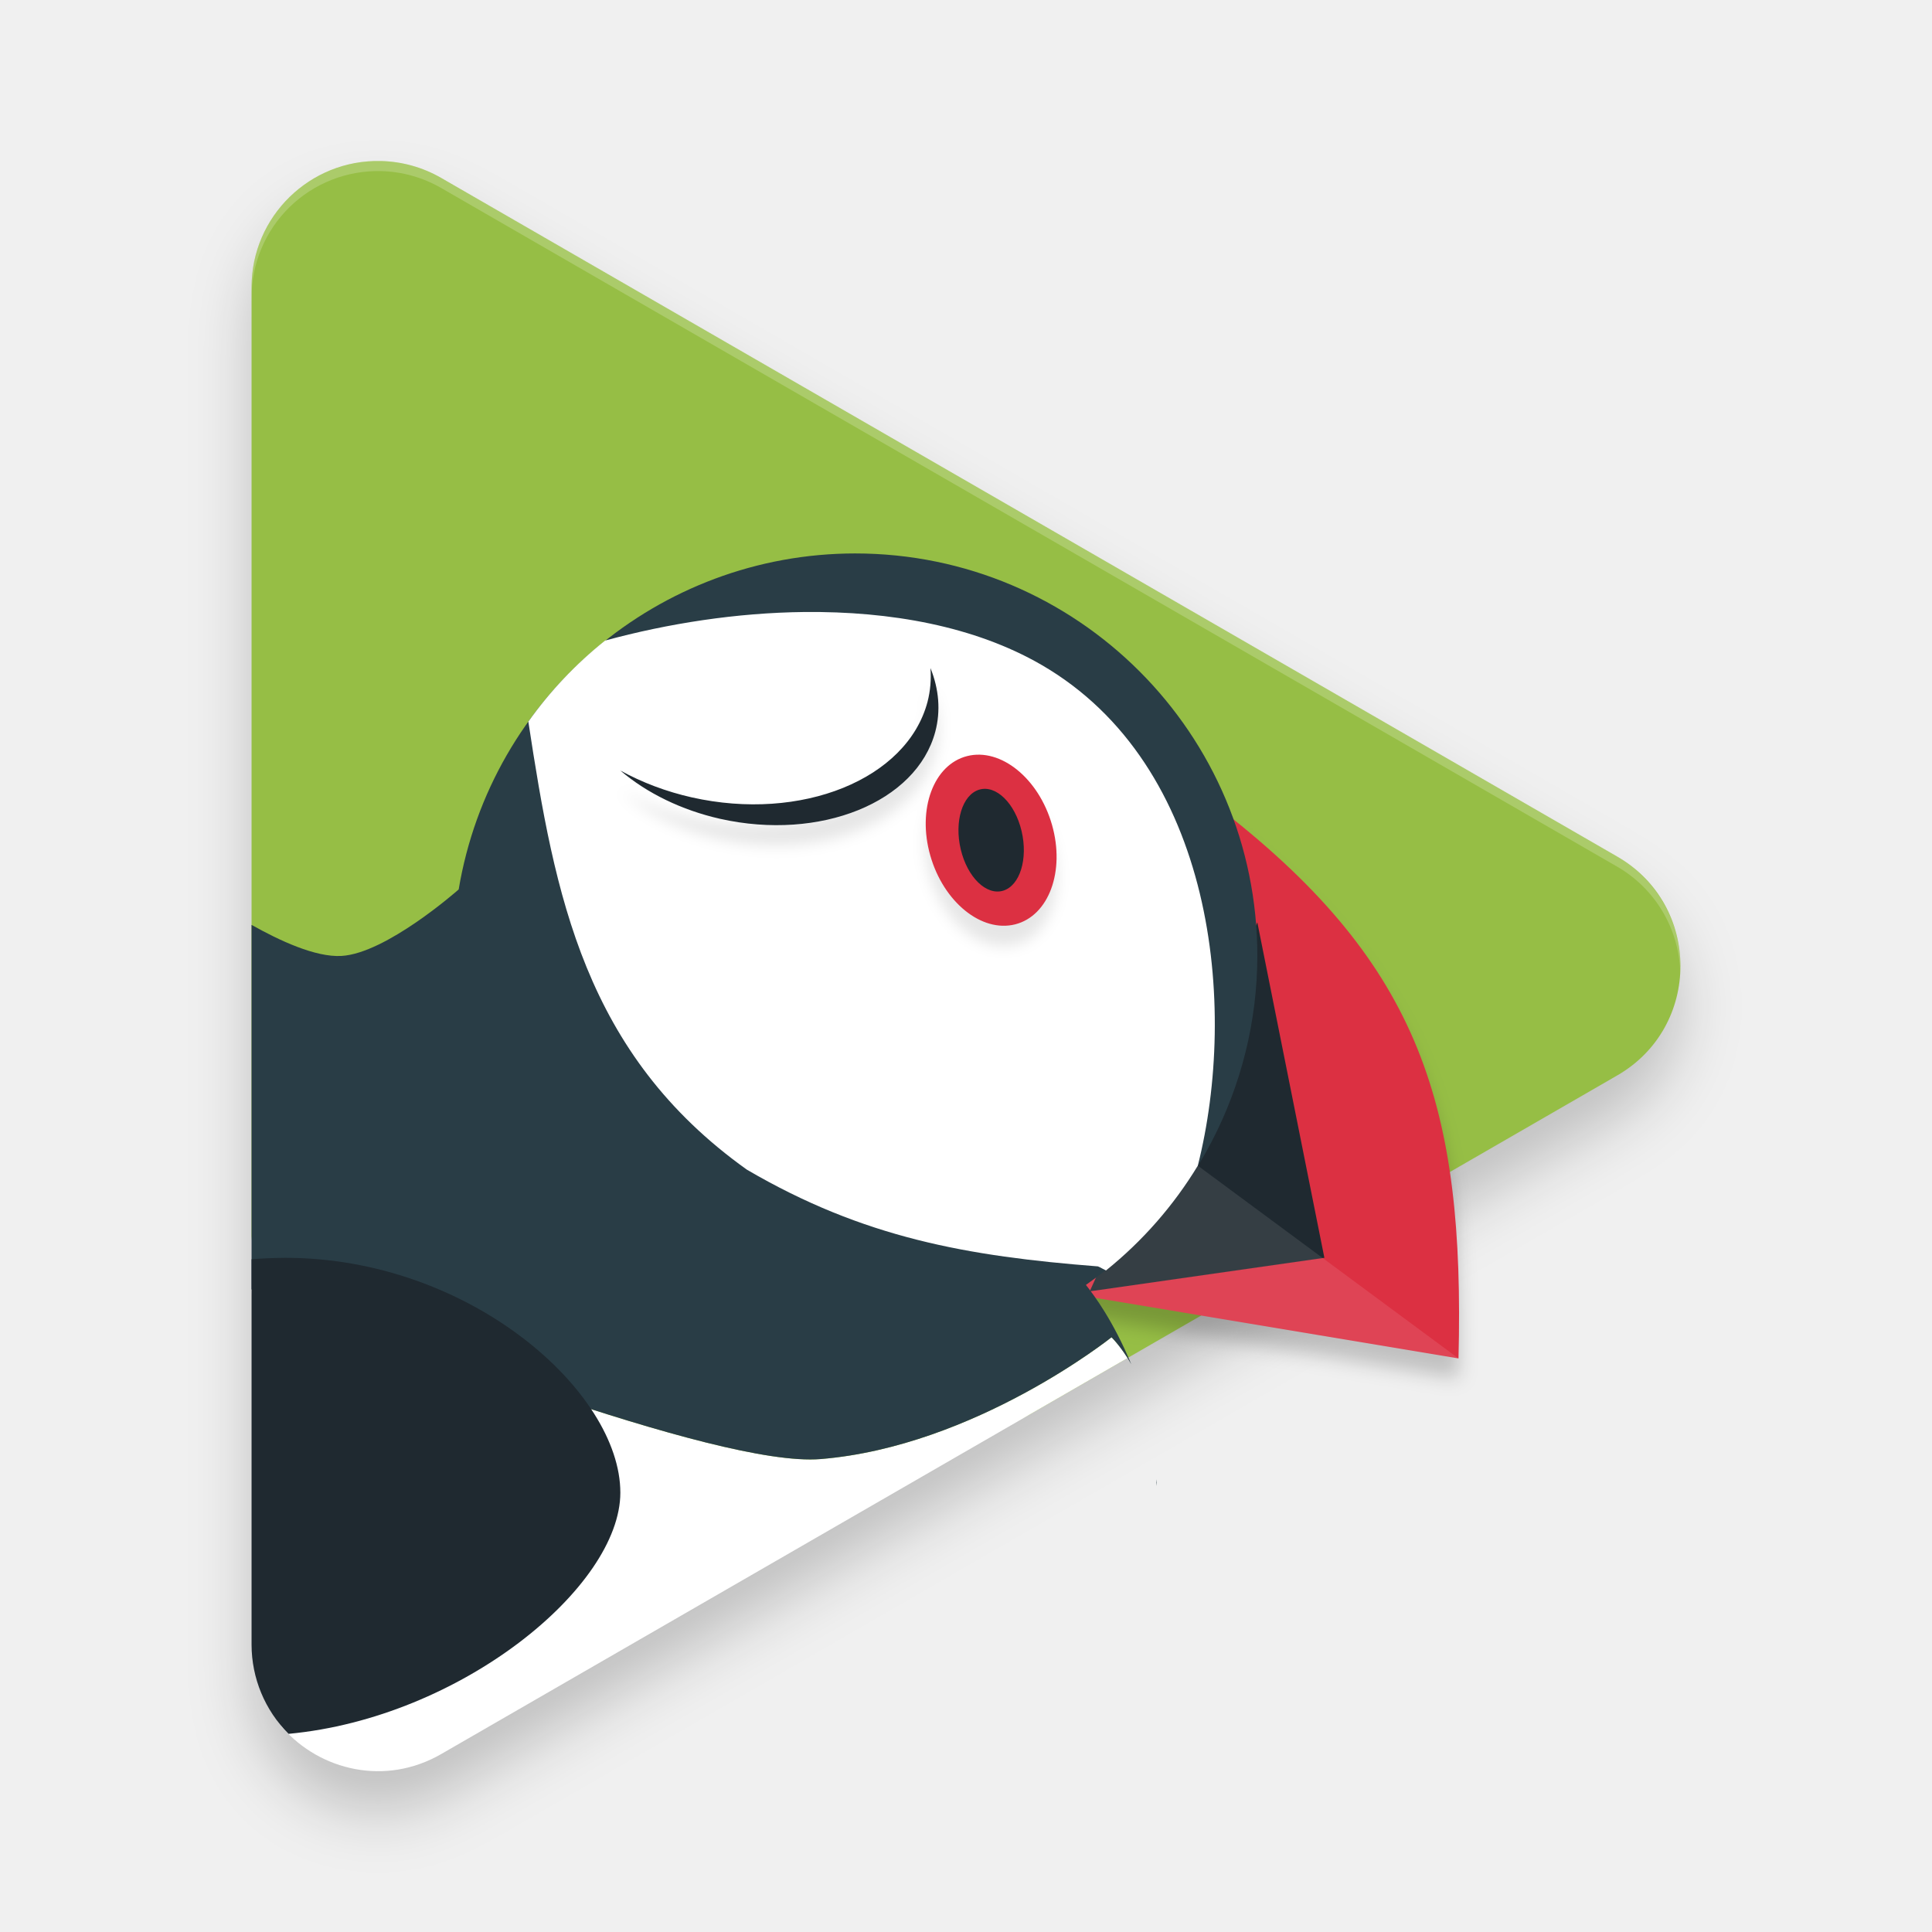
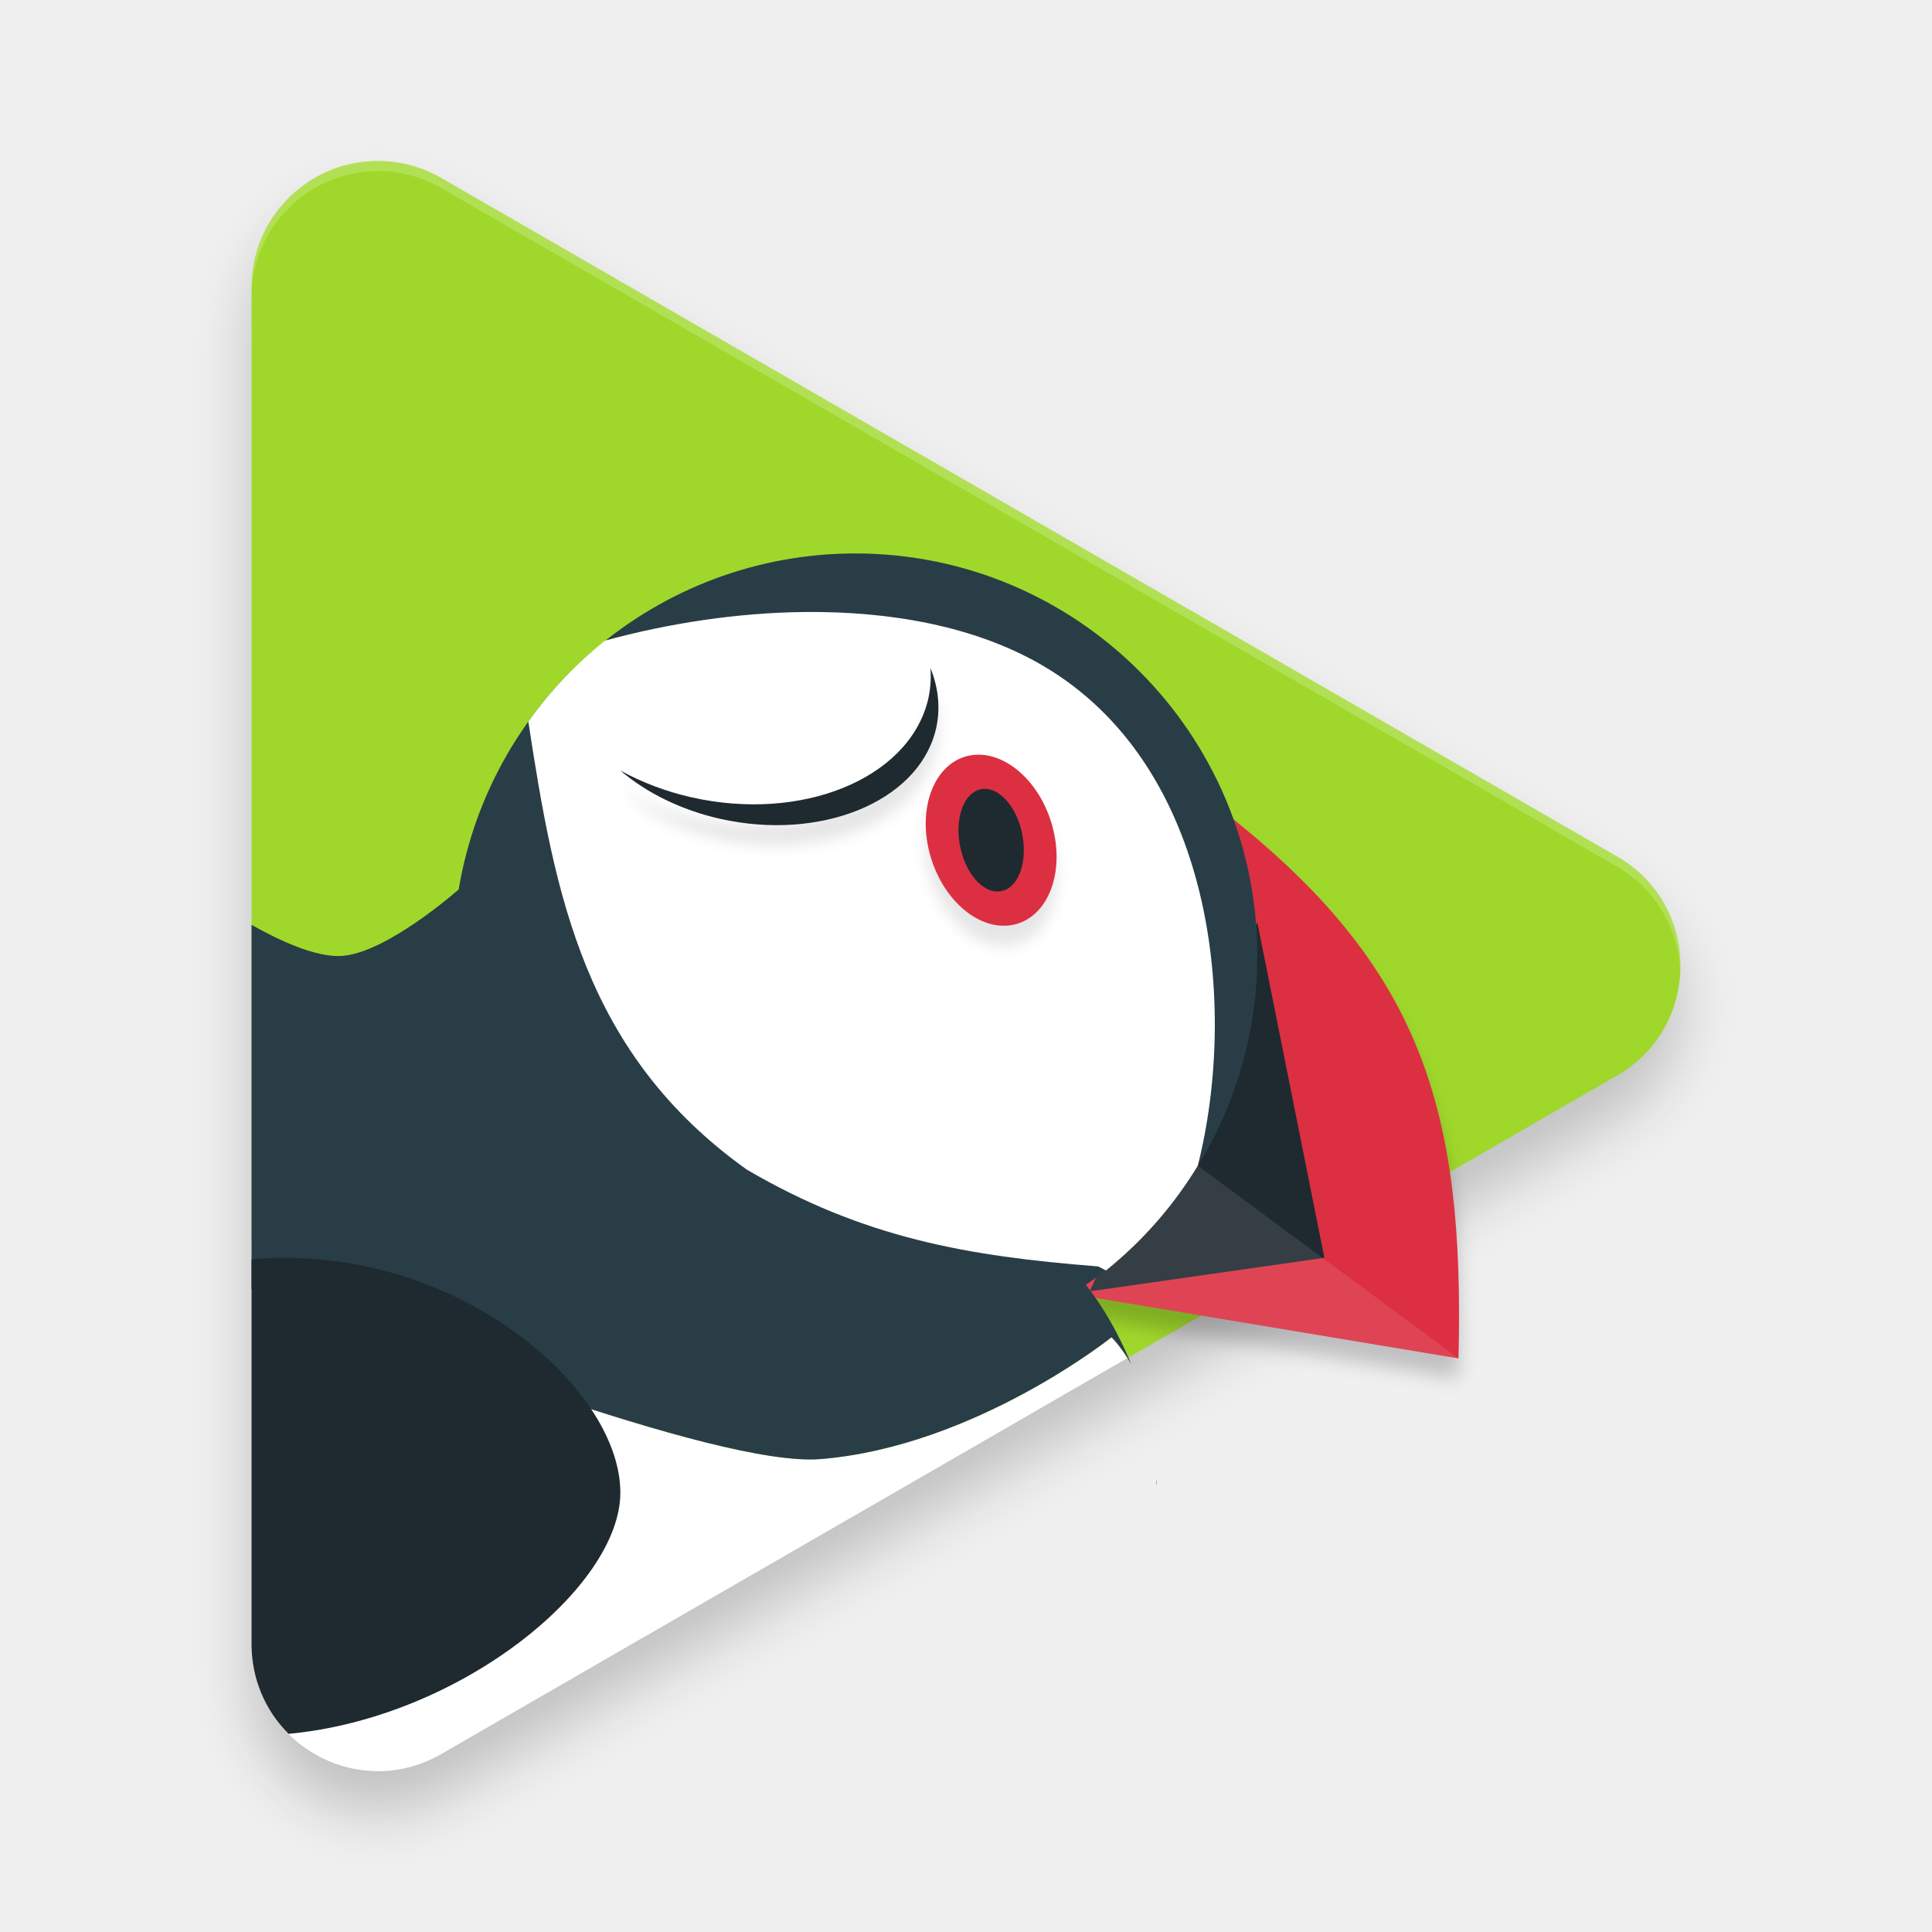
<svg xmlns="http://www.w3.org/2000/svg" width="192" height="192" version="1" id="svg37">
  <defs id="defs41">
    <filter style="color-interpolation-filters:sRGB" id="filter967" x="-0.057" width="1.113" y="-0.042" height="1.083">
      <feGaussianBlur stdDeviation="0.944" id="feGaussianBlur969" />
    </filter>
    <filter style="color-interpolation-filters:sRGB" id="filter989" x="-0.051" width="1.102" y="-0.045" height="1.091">
      <feGaussianBlur stdDeviation="3.02" id="feGaussianBlur991" />
    </filter>
    <filter style="color-interpolation-filters:sRGB" id="filter1056" x="-0.038" width="1.076" y="-0.065" height="1.129">
      <feGaussianBlur stdDeviation="0.69" id="feGaussianBlur1058" />
    </filter>
  </defs>
  <path style="opacity:0.2;fill:#000000;fill-opacity:1;stroke-width:4.57;filter:url(#filter989)" d="M 37.852,20.003 A 12.561,12.555 0 0 0 25,32.553 V 167.454 a 12.561,12.555 0 0 0 18.841,10.864 l 58.441,-33.719 58.438,-33.723 a 12.561,12.555 0 0 0 0,-21.745 L 102.282,55.403 43.841,21.681 a 12.561,12.555 0 0 0 -5.989,-1.678 z" id="path971" />
-   <path id="path10-3" d="M 37.852,16.003 C 30.803,15.84 25.001,21.506 25,28.553 v 94.265 l 3.448,41.066 c 0.007,9.661 7.238,11.815 15.608,6.984 l 58.226,-30.271 58.438,-33.723 c 8.373,-4.833 8.373,-16.913 0,-21.745 L 102.282,51.403 43.841,17.681 c -1.824,-1.052 -3.884,-1.629 -5.989,-1.678 z" style="opacity:1;fill:#96be45;fill-opacity:1;stroke-width:4.57" />
+   <path id="path10-3" d="M 37.852,16.003 C 30.803,15.84 25.001,21.506 25,28.553 v 94.265 l 3.448,41.066 c 0.007,9.661 7.238,11.815 15.608,6.984 l 58.226,-30.271 58.438,-33.723 c 8.373,-4.833 8.373,-16.913 0,-21.745 L 102.282,51.403 43.841,17.681 c -1.824,-1.052 -3.884,-1.629 -5.989,-1.678 z" style="opacity:1;fill:#9fd82b;fill-opacity:1;stroke-width:4.57" />
  <path style="opacity:0.2;fill:#000000;stroke-width:3.333;filter:url(#filter967)" d="M 121.621,82.666 121.395,110.1 104.963,130.334 144.943,137 c 0.626,-24.979 -3.747,-39.019 -23.322,-54.334 z" id="path950" />
  <path style="fill:#ffffff;stroke-width:3.333" d="m 25,128.135 1.797,34.83 c 0.002,3.262 -0.6,6.601 1.304,8.758 3.734,4.229 10.197,5.795 15.741,2.596 l 58.441,-33.719 9.783,-5.646 c -0.872,-1.372 -1.605,-2.057 -1.605,-2.057 0,0 -13.563,10.846 -28.906,12.104 C 71.123,145.855 37.911,132.564 25,128.135 Z" id="path6" />
  <path id="path10" d="m 121.395,108.1 0.226,-27.433 C 141.196,95.982 145.569,110.021 144.944,135 l -39.981,-6.667 z" style="fill:#dc3042;stroke-width:3.333" />
  <path id="path12" d="m 131.616,125 -23.322,3.333 16.659,-36.667 z" style="fill:#1f2930;stroke-width:3.333" />
  <path id="path14" d="M 119.038,115.846 144.944,135 104.962,128.333 Z" style="opacity:0.1;fill:#ffffff;stroke-width:3.333" />
  <path id="path20" d="M 84.972,55 A 39.981,40 0 0 0 45.583,88.392 C 45.374,88.576 38.355,94.746 33.935,95 31.342,95.149 27.755,93.461 25,91.914 v 36.224 c 12.911,4.429 46.124,17.717 56.555,16.862 15.343,-1.258 28.906,-12.103 28.906,-12.103 0,0 0.943,0.903 1.965,2.682 -1.799,-4.322 -3.656,-6.804 -4.51,-7.884 A 39.981,40 0 0 0 124.953,95 39.981,40 0 0 0 84.972,55 Z m 29.966,91.992 c -0.003,0.23 -0.024,0.45 -0.033,0.677 0.015,-0.11 0.038,-0.215 0.052,-0.326 -0.002,-0.119 -0.017,-0.233 -0.02,-0.352 z" style="fill:#293d46;stroke-width:3.333" />
  <path style="fill:#1f2930;stroke-width:3.333" d="M 28.332,125 C 27.219,125.009 26.106,125.056 25,125.143 v 38.312 a 12.561,12.555 0 0 0 3.676,8.852 c 17.136,-1.597 32.973,-14.601 32.973,-23.973 0,-10 -14.916,-23.334 -33.316,-23.334 z" id="path24" />
  <path id="path26" d="M 79.935,60.82 C 73.214,60.892 66.375,61.958 60.133,63.659 a 39.981,40 0 0 0 -7.627,8.053 c 2.637,17.308 5.595,33.024 21.715,44.525 11.613,6.792 21.913,8.602 34.892,9.616 0.304,0.129 0.515,0.272 0.8,0.404 a 39.981,40 0 0 0 9.123,-10.41 c 3.994,-15.812 1.711,-39.812 -15.566,-49.792 -6.605,-3.815 -14.967,-5.325 -23.537,-5.234 z" style="fill:#ffffff;stroke-width:3.333" />
  <path style="opacity:0.1;fill:#000000;stroke-width:3.322;filter:url(#filter1056)" d="m 92.469,68.392 a 20.233,14.376 10.383 0 1 -0.293,3.365 20.233,14.376 10.383 0 1 -23.428,9.486 20.233,14.376 10.383 0 1 -7.1,-2.67 18.474,13.126 10.383 0 0 9.912,4.799 18.474,13.126 10.383 0 0 21.389,-8.666 18.474,13.126 10.383 0 0 -0.48,-6.314 z m 4.898,8.611 a 8.699,6.231 72.24 0 0 -1.25,0.137 8.699,6.231 72.24 0 0 -3.664,9.885 8.699,6.231 72.24 0 0 8.43,6.838 8.699,6.231 72.24 0 0 3.664,-9.885 8.699,6.231 72.24 0 0 -7.18,-6.975 z" id="ellipse1035" />
  <ellipse transform="matrix(0.9696856,-0.244356,0.274009,0.9617271,0,0)" ry="8.695" rx="6.237" cy="105.087" cx="71.884" style="fill:#dc3042;stroke-width:3.323" id="ellipse32" />
  <ellipse transform="matrix(0.9571933,-0.2894495,0.231006,0.9729523,0,0)" ry="5.159" rx="3.157" cy="108.632" cx="76.688" style="fill:#1f2930;stroke-width:3.326" id="ellipse34" />
  <path id="path33" d="m 92.468,66.391 a 20.233,14.376 10.383 0 1 -0.293,3.366 20.233,14.376 10.383 0 1 -23.426,9.486 20.233,14.376 10.383 0 1 -7.1,-2.669 18.474,13.126 10.383 0 0 9.911,4.798 18.474,13.126 10.383 0 0 21.39,-8.665 18.474,13.126 10.383 0 0 -0.482,-6.315 z" style="fill:#1f2930;stroke-width:3.333" />
  <path style="opacity:0.2;fill:#ffffff;fill-opacity:1;stroke-width:4.57" d="M 37.852,16.004 A 12.561,12.555 0 0 0 25,28.553 v 1 a 12.561,12.555 0 0 1 12.852,-12.549 12.561,12.555 0 0 1 5.99,1.678 l 58.441,33.723 58.438,33.727 a 12.561,12.555 0 0 1 6.262,10.496 12.561,12.555 0 0 0 -6.262,-11.496 L 102.283,51.404 43.842,17.682 a 12.561,12.555 0 0 0 -5.99,-1.678 z" id="path993" />
</svg>
